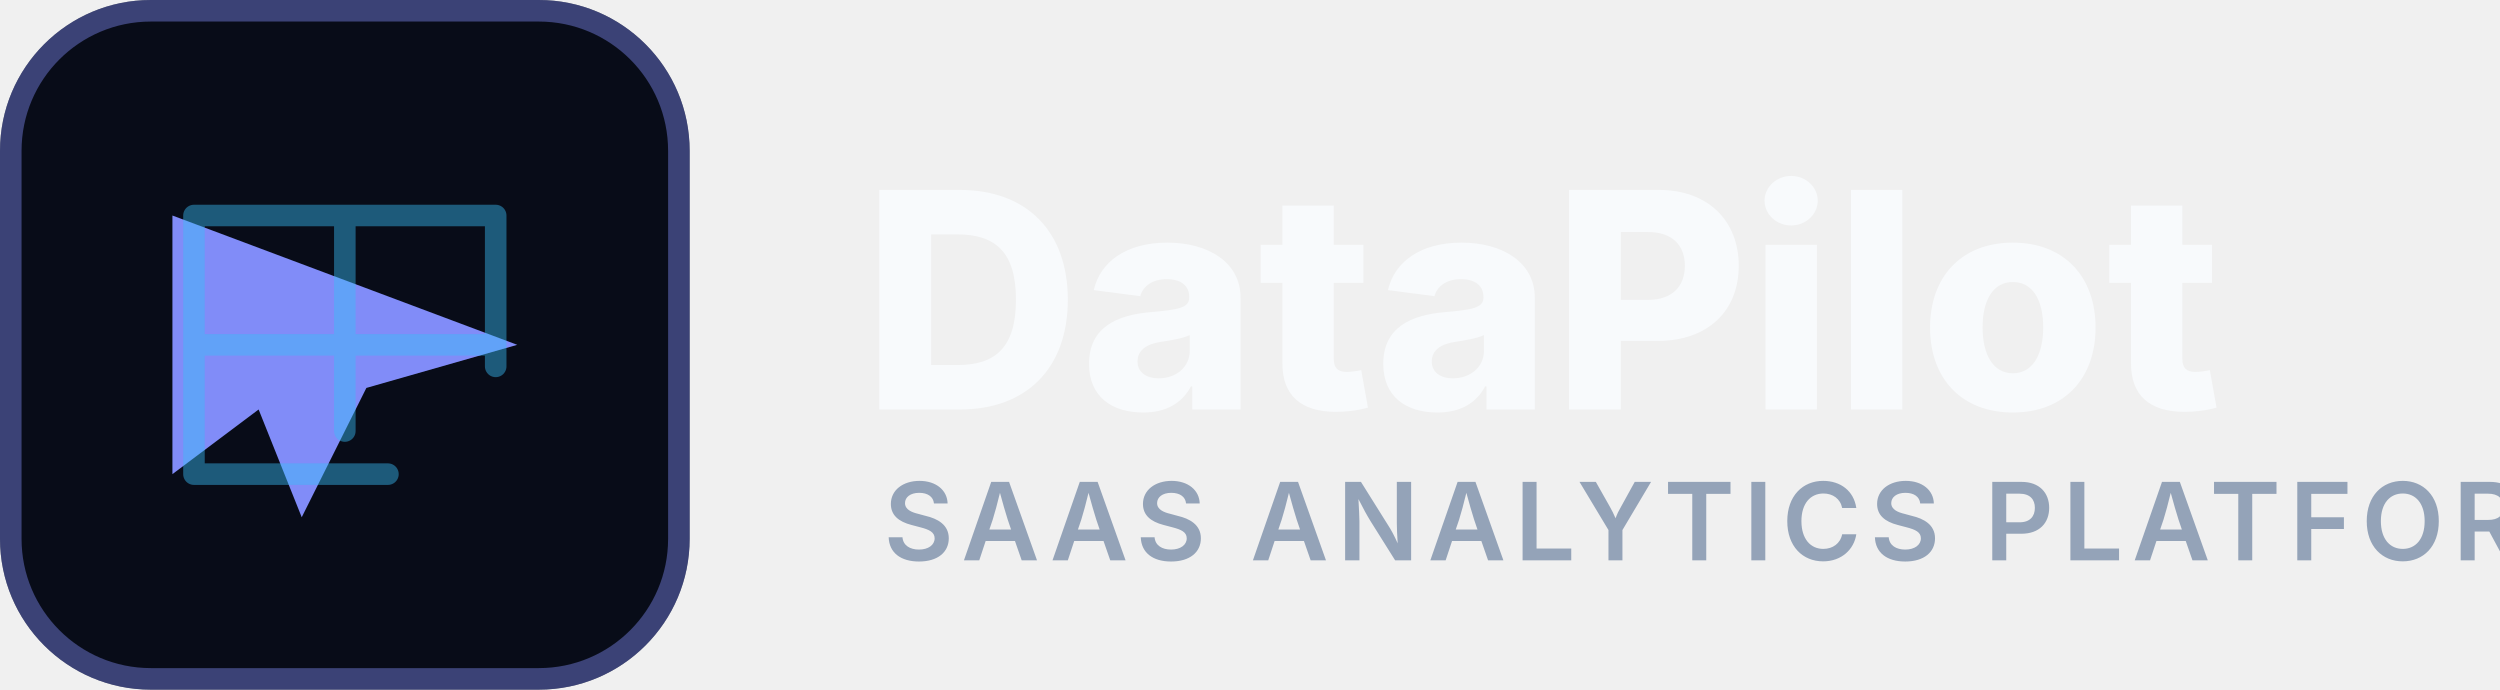
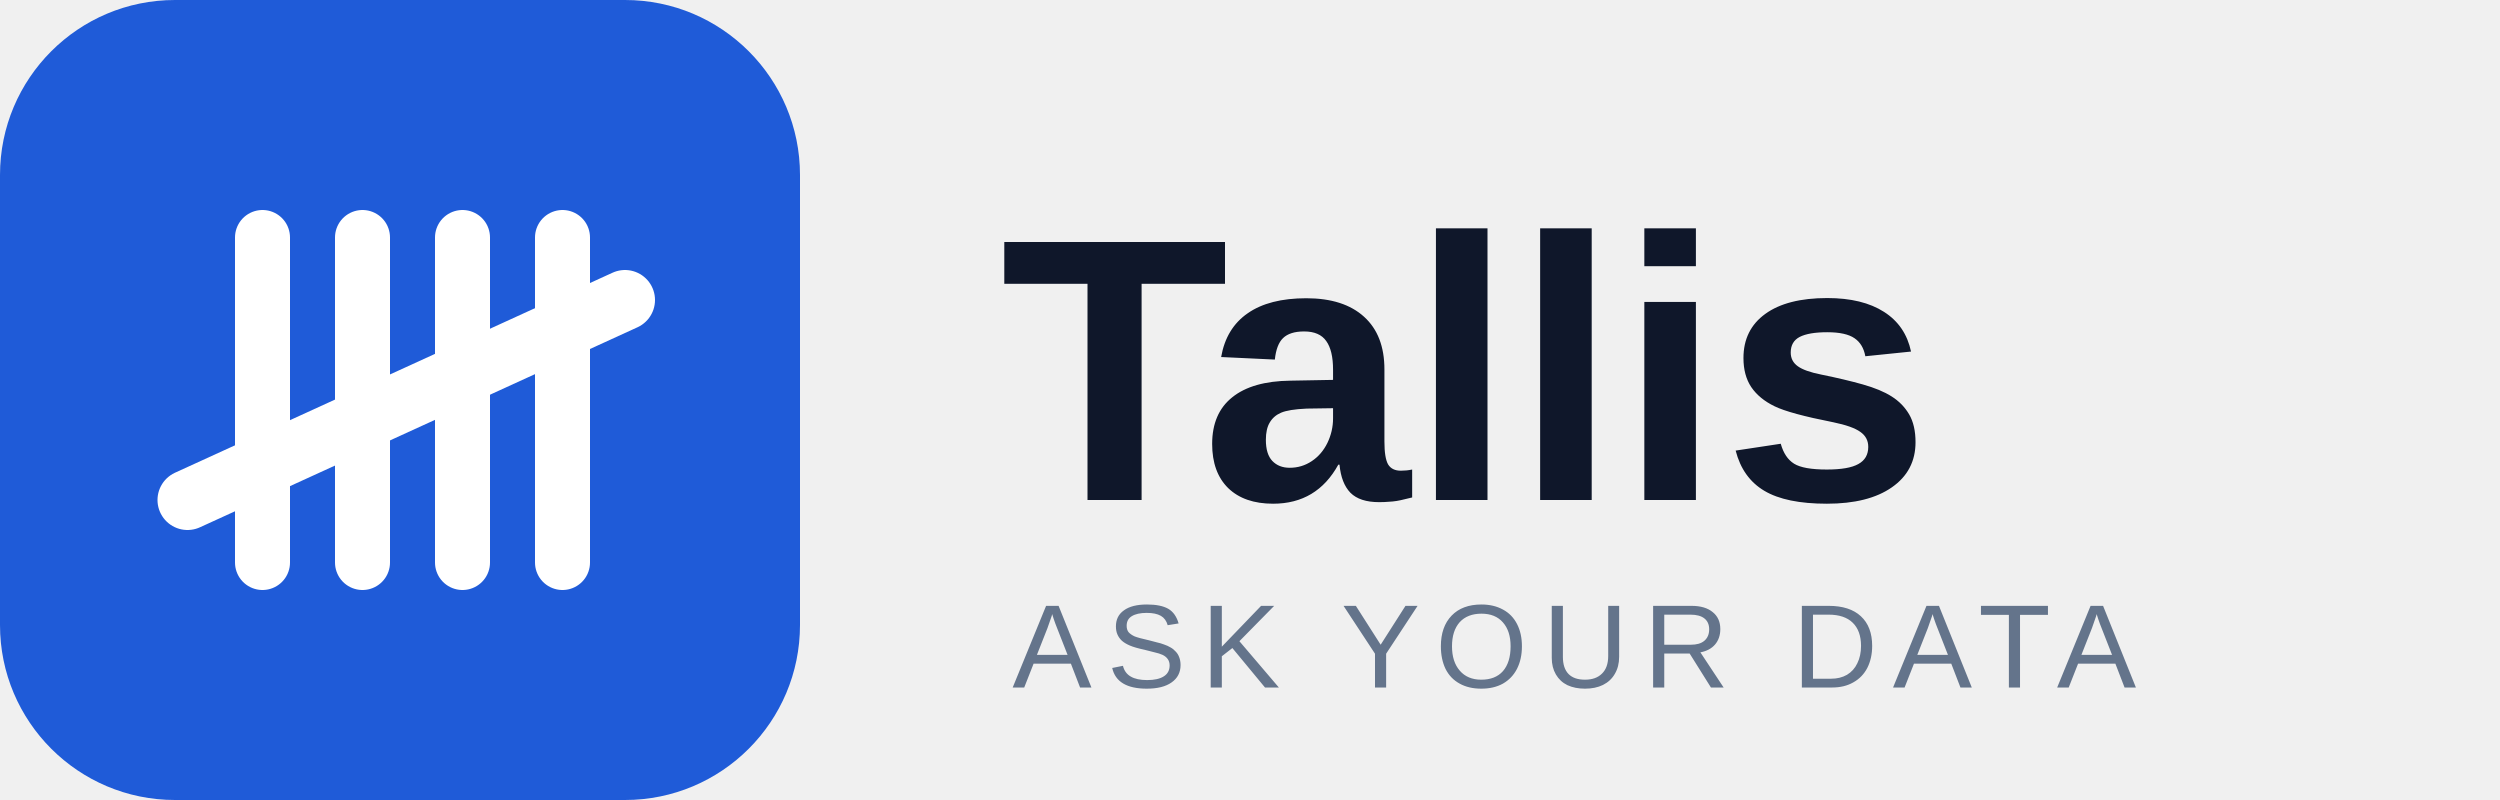
- <svg xmlns="http://www.w3.org/2000/svg" viewBox="0 0 232 64" role="img" aria-labelledby="title desc">
-   <rect width="64" height="64" rx="14" fill="#080c18" />
-   <rect x="1" y="1" width="62" height="62" rx="13" fill="none" stroke="#818cf8" stroke-opacity=".42" stroke-width="2" />
-   <path d="M16 44V20l32 12-14 4-6 12-4-10-8 6Z" fill="#818cf8" />
-   <path d="M18 20h28M18 32h28M18 44h18M18 20v24M32 20v20M46 20v14" stroke="#38bdf8" stroke-width="2" stroke-linecap="round" opacity=".44" />
-   <text x="80" y="38" fill="#f8fafc" font-family="Inter, Arial, sans-serif" font-size="28" font-weight="800" letter-spacing="0">DataPilot</text>
-   <text x="82" y="52" fill="#94a3b8" font-family="Inter, Arial, sans-serif" font-size="10" font-weight="600" letter-spacing=".8">SAAS ANALYTICS PLATFORM</text>
+ <svg xmlns="http://www.w3.org/2000/svg" viewBox="0 0 200 64" role="img" aria-labelledby="title desc">
+   <g transform="scale(2)">
+     <rect width="32" height="32" rx="7" fill="#1F5BD8" />
+     <path d="M10.5 9.5v13M14.5 9.5v13M18.5 9.5v13M22.5 9.5v13" stroke="#fff" stroke-width="2.2" stroke-linecap="round" />
+     <path d="M7.5 20 25 12" stroke="#fff" stroke-width="2.4" stroke-linecap="round" />
+   </g>
+   <text x="80" y="40" fill="#0f172a" font-family="IBM Plex Sans, Arial, sans-serif" font-size="30" font-weight="600">Tallis</text>
+   <text x="81" y="55" fill="#64748b" font-family="IBM Plex Sans, Arial, sans-serif" font-size="9.5" font-weight="500" letter-spacing="1.2">ASK YOUR DATA</text>
</svg>
